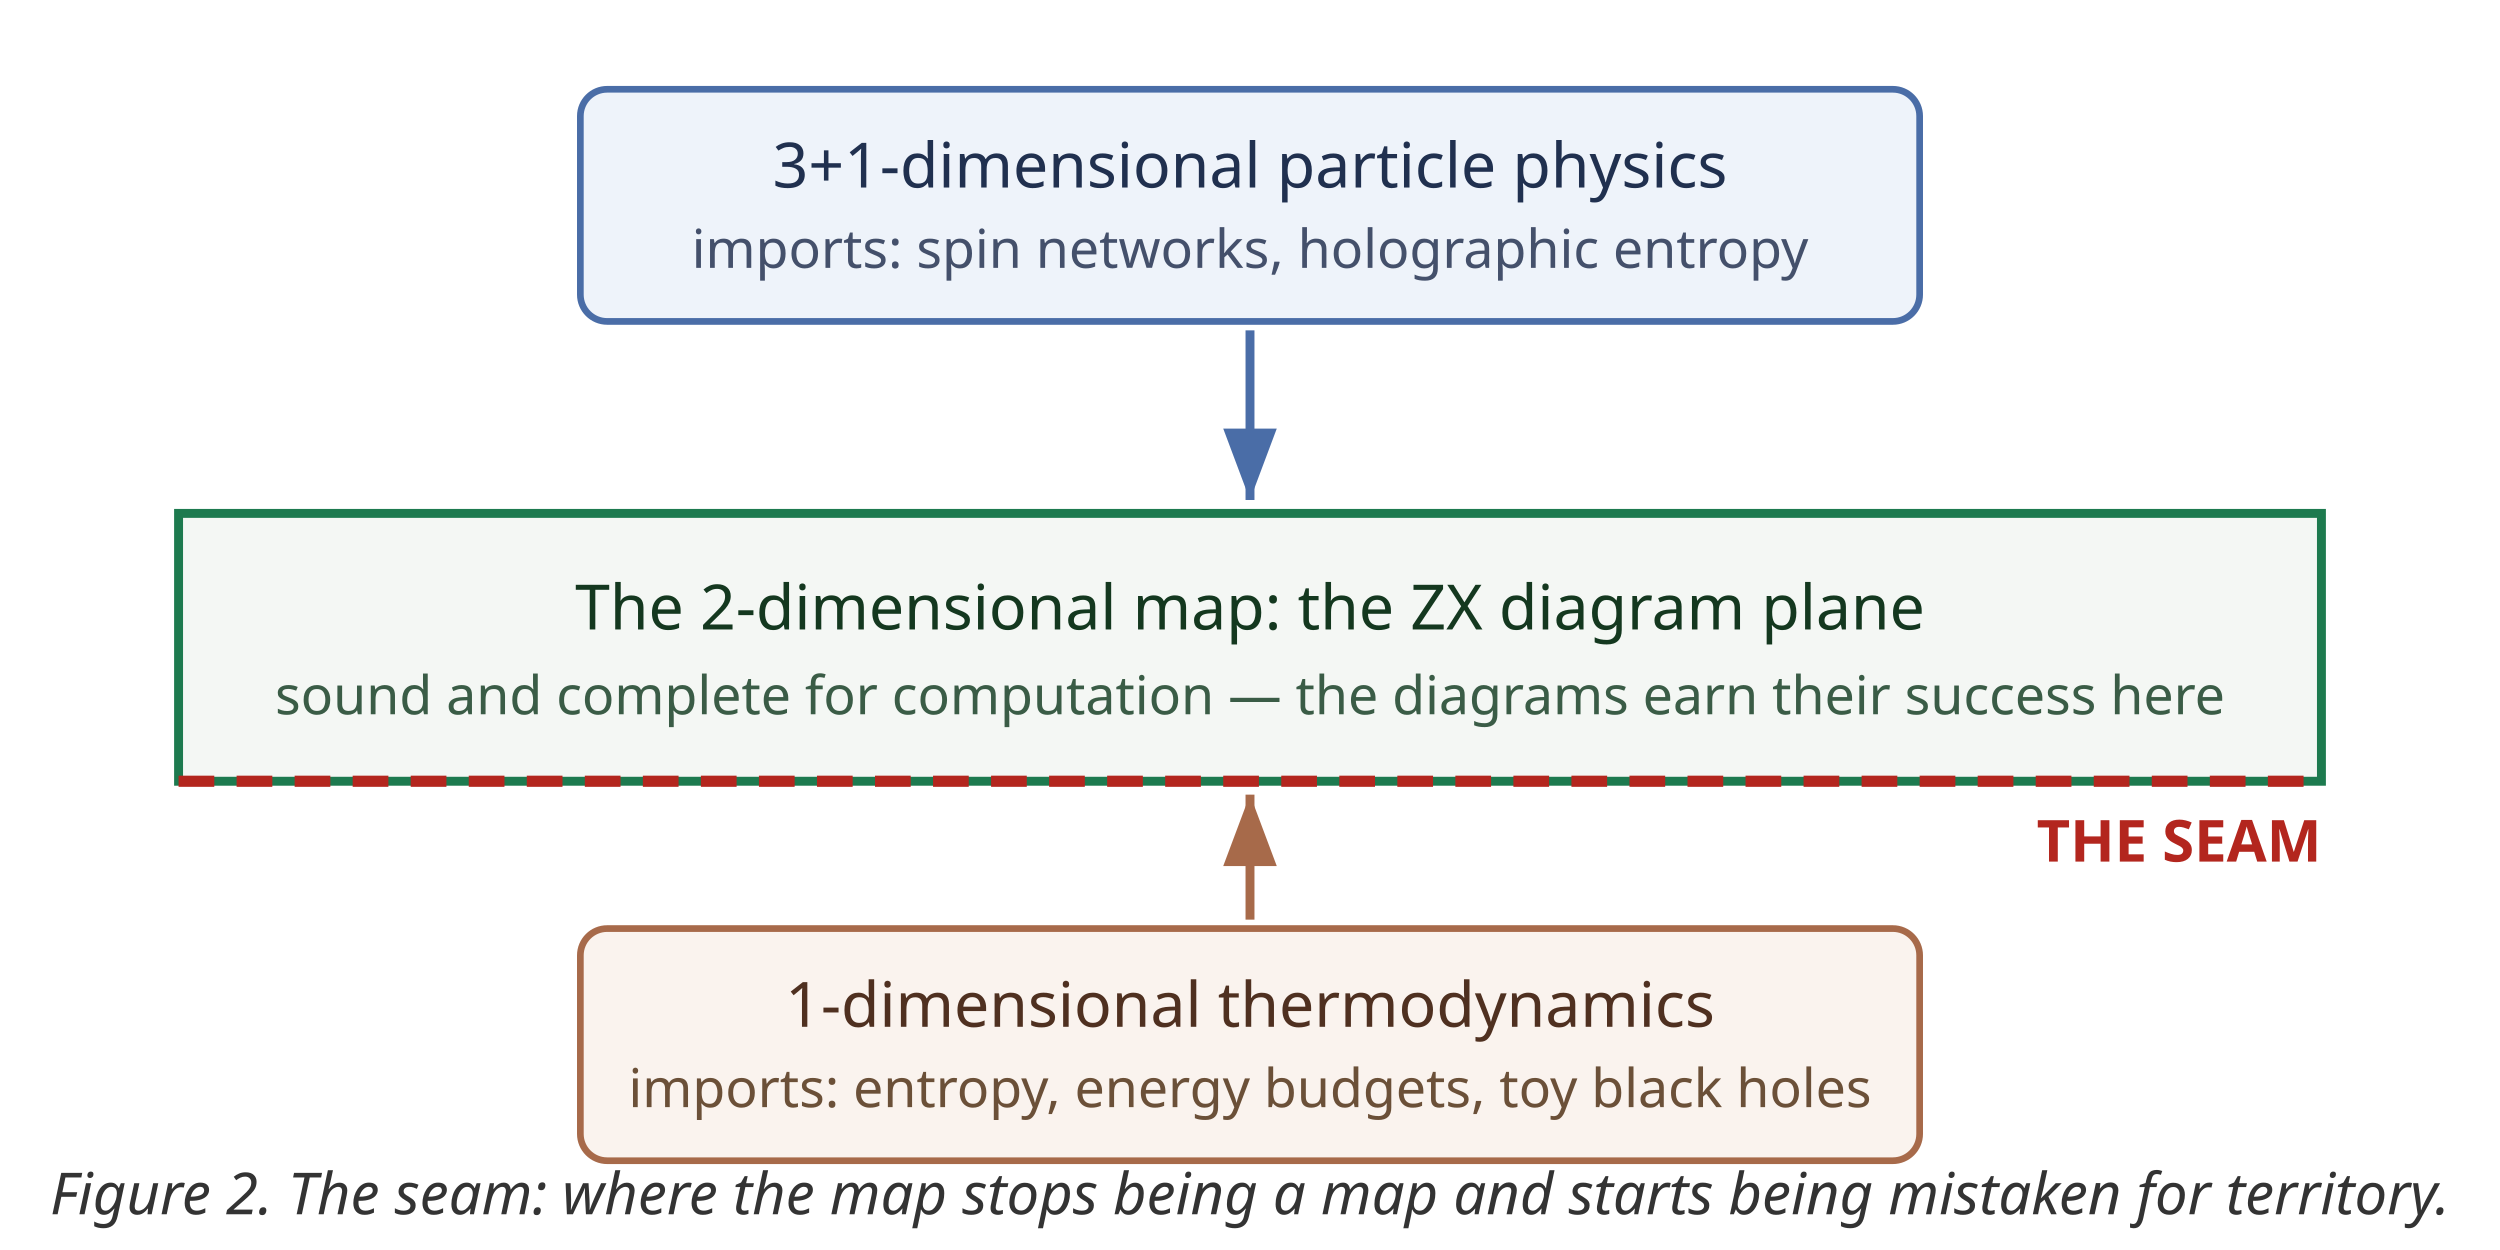
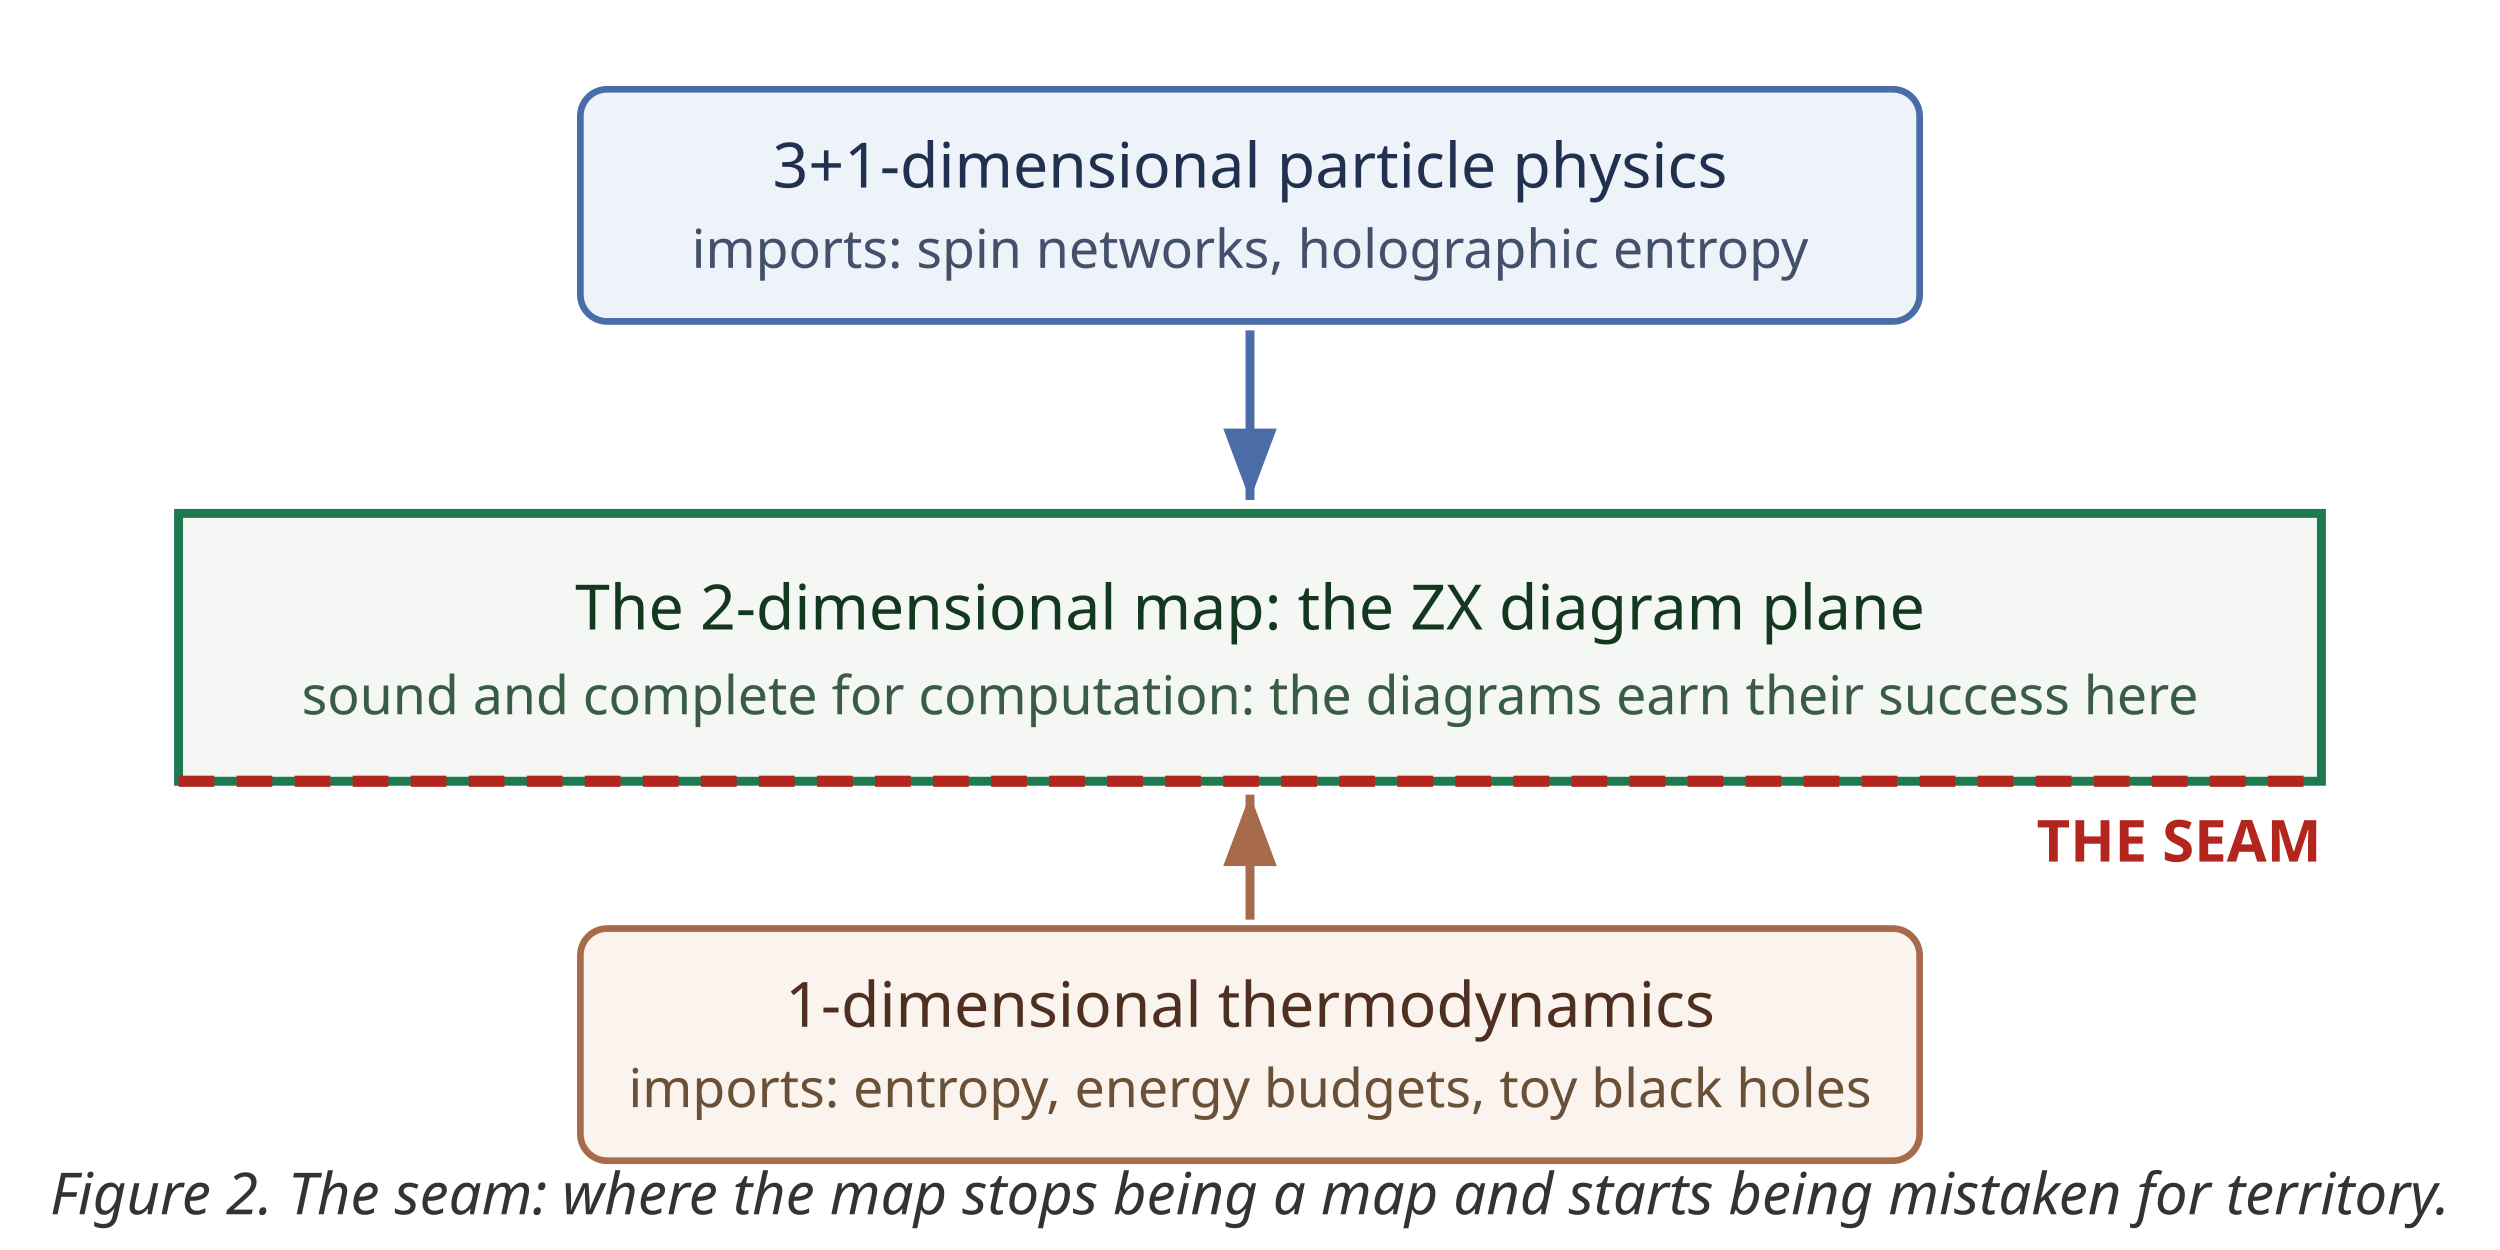
<svg xmlns="http://www.w3.org/2000/svg" width="560" height="280" viewBox="0 0 560 280">
  <rect width="560" height="280" fill="#ffffff" />
  <rect x="130" y="20" width="300" height="52" rx="6" fill="#eef3fa" stroke="#4a6da7" stroke-width="1.5" />
  <text x="280" y="42" text-anchor="middle" font-family="sans-serif" font-size="14" fill="#20304f">3+1-dimensional particle physics</text>
  <text x="280" y="60" text-anchor="middle" font-family="sans-serif" font-size="12" fill="#44506b">imports: spin networks, holographic entropy</text>
  <rect x="40" y="115" width="480" height="60" fill="#f4f7f4" stroke="#1d7a4f" stroke-width="2" />
  <text x="280" y="141" text-anchor="middle" font-family="sans-serif" font-size="14" fill="#14381f">The 2-dimensional map: the ZX diagram plane</text>
-   <text x="280" y="160" text-anchor="middle" font-family="sans-serif" font-size="12" fill="#3a5c46">sound and complete for computation — the diagrams earn their success here</text>
+   <text x="280" y="160" text-anchor="middle" font-family="sans-serif" font-size="12" fill="#3a5c46">sound and complete for computation: the diagrams earn their success here</text>
  <line x1="40" y1="175" x2="520" y2="175" stroke="#b3261e" stroke-width="2.5" stroke-dasharray="8 5" />
  <text x="520" y="193" text-anchor="end" font-family="sans-serif" font-size="13" fill="#b3261e" font-weight="bold">THE SEAM</text>
  <rect x="130" y="208" width="300" height="52" rx="6" fill="#faf3ee" stroke="#a76a4a" stroke-width="1.5" />
  <text x="280" y="230" text-anchor="middle" font-family="sans-serif" font-size="14" fill="#4f3020">1-dimensional thermodynamics</text>
  <text x="280" y="248" text-anchor="middle" font-family="sans-serif" font-size="12" fill="#6b5038">imports: entropy, energy budgets, toy black holes</text>
  <line x1="280" y1="74" x2="280" y2="112" stroke="#4a6da7" stroke-width="2" marker-end="url(#a1)" />
  <line x1="280" y1="206" x2="280" y2="178" stroke="#a76a4a" stroke-width="2" marker-end="url(#a2)" />
  <defs>
    <marker id="a1" markerWidth="10" markerHeight="10" refX="8" refY="3" orient="auto">
      <path d="M0,0 L8,3 L0,6 z" fill="#4a6da7" />
    </marker>
    <marker id="a2" markerWidth="10" markerHeight="10" refX="8" refY="3" orient="auto">
      <path d="M0,0 L8,3 L0,6 z" fill="#a76a4a" />
    </marker>
  </defs>
  <text x="280" y="272" text-anchor="middle" font-family="sans-serif" font-size="13" fill="#333333" font-style="italic">Figure 2. The seam: where the map stops being a map and starts being mistaken for territory.</text>
</svg>
